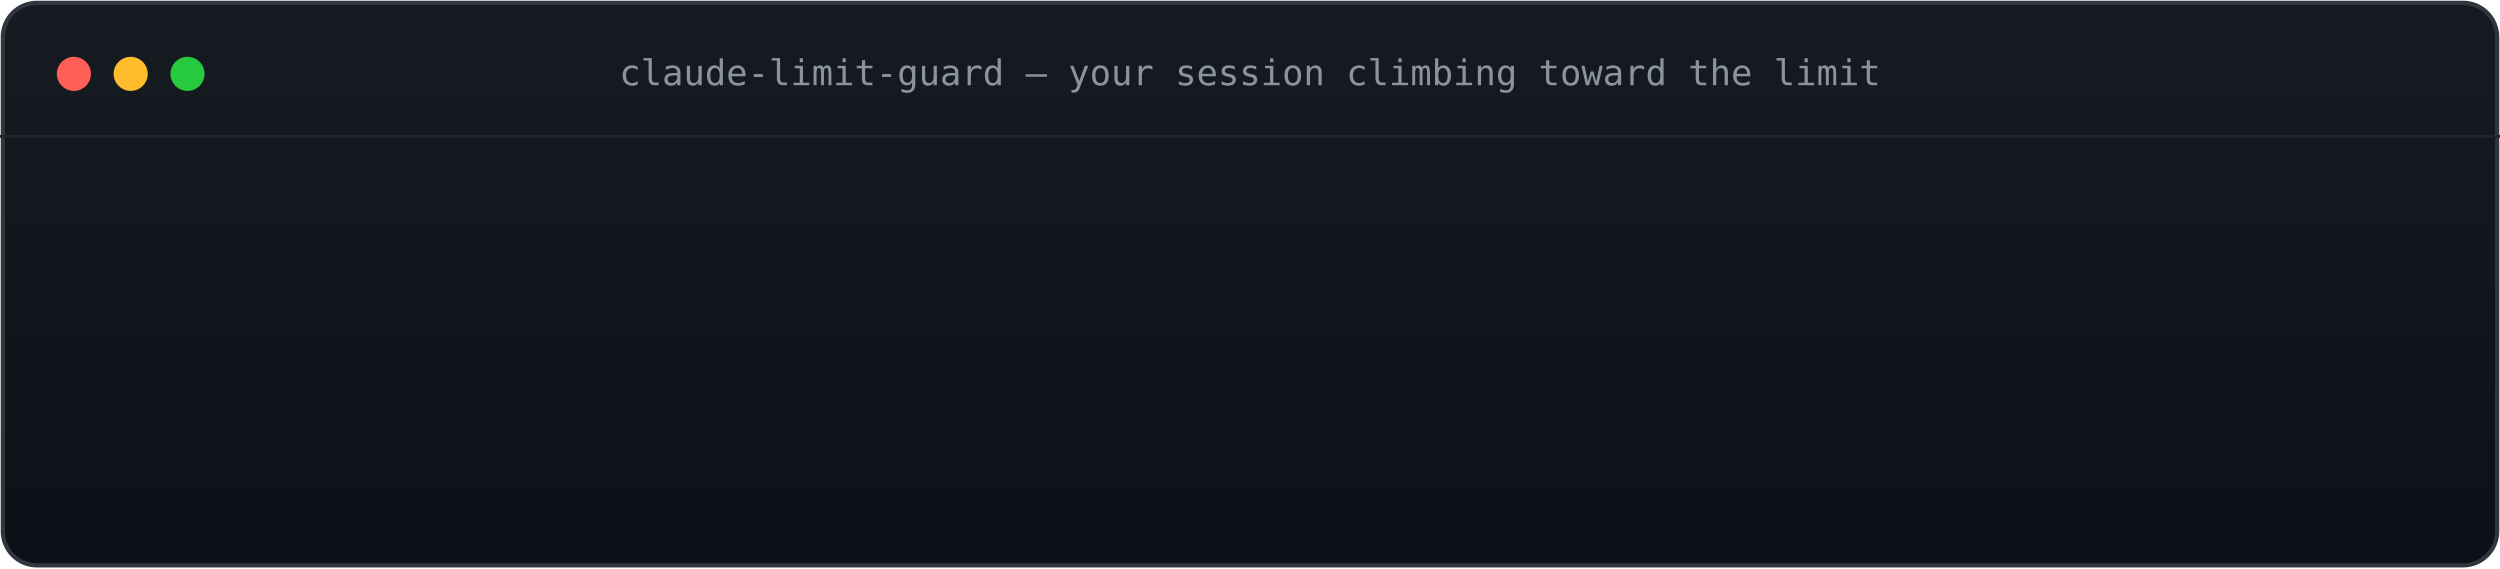
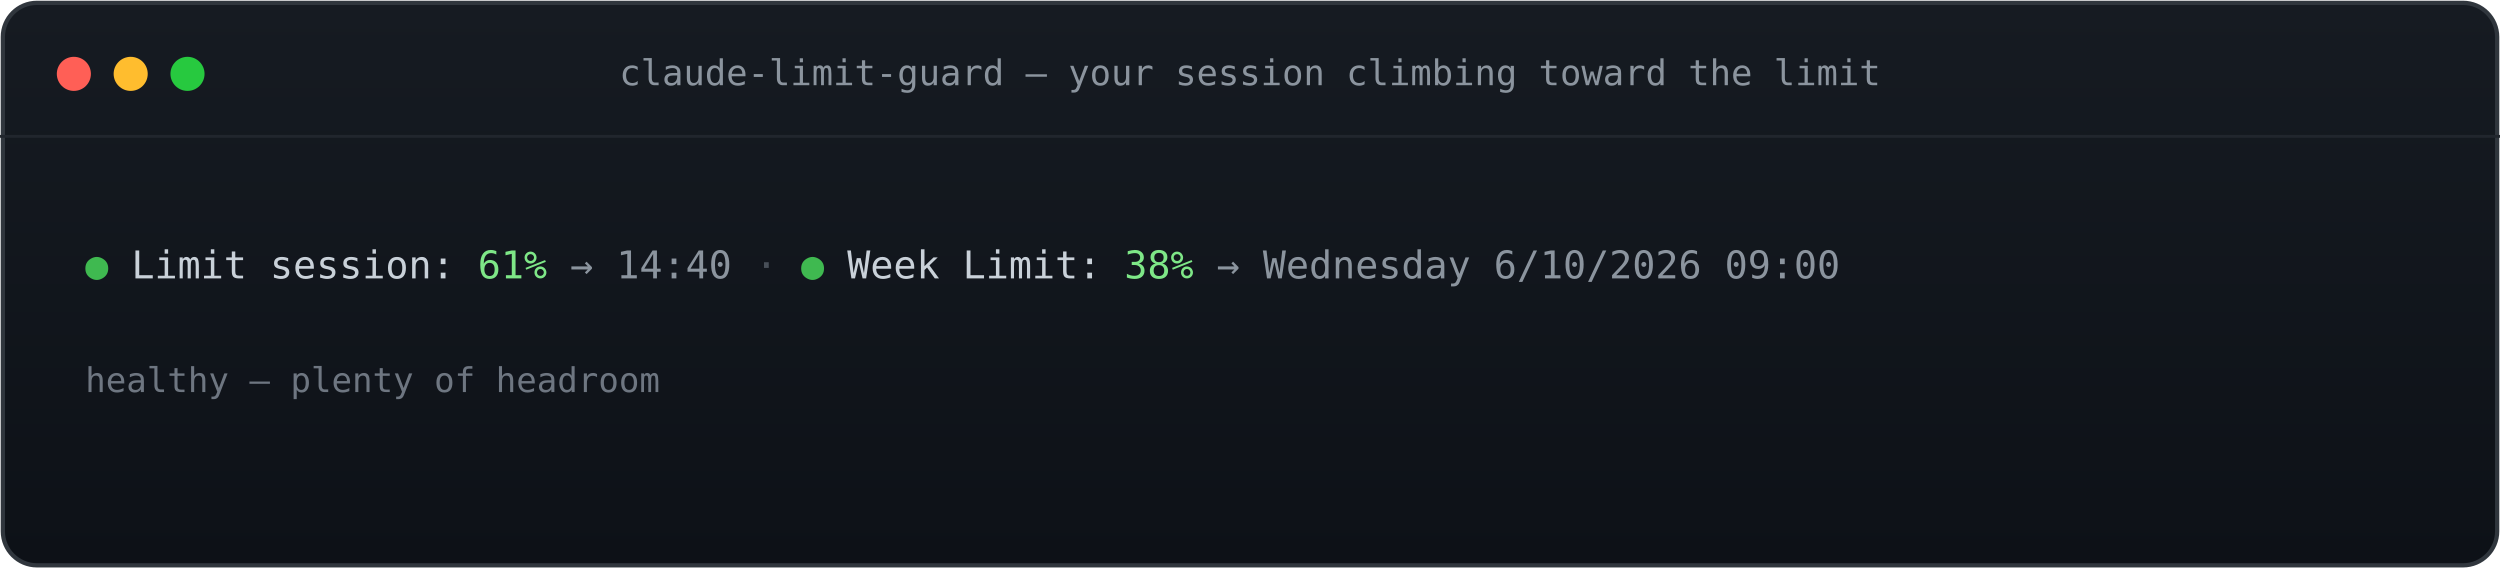
<svg xmlns="http://www.w3.org/2000/svg" width="880" height="200" viewBox="0 0 880 200" font-family="ui-monospace, SFMono-Regular, Menlo, Consolas, 'DejaVu Sans Mono', monospace">
  <defs>
    <linearGradient id="bg" x1="0" y1="0" x2="0" y2="1">
      <stop offset="0" stop-color="#161b22" />
      <stop offset="1" stop-color="#0d1117" />
    </linearGradient>
  </defs>
  <rect x="1" y="1" width="878" height="198" rx="12" fill="url(#bg)" stroke="#30363d" stroke-width="1.5" />
  <circle cx="26" cy="26" r="6" fill="#ff5f56" />
  <circle cx="46" cy="26" r="6" fill="#ffbd2e" />
  <circle cx="66" cy="26" r="6" fill="#27c93f" />
  <text x="440" y="30" text-anchor="middle" font-size="12.5" fill="#8b949e">claude-limit-guard — your session climbing toward the limit</text>
  <line x1="0" y1="48" x2="880" y2="48" stroke="#21262d" stroke-width="1" />
-   <g opacity="0">
+   <g opacity="1">
    <animate attributeName="opacity" dur="9s" repeatCount="indefinite" values="1;1;0;0;0;0;0;1" keyTimes="0;0.28;0.33;0.62;0.66;0.95;0.98;1" />
    <text x="30" y="98" font-size="13.5" fill="#c9d1d9">
      <tspan fill="#3fb950">●</tspan> Limit session: <tspan fill="#7ee787">61%</tspan>
      <tspan fill="#8b949e">→ 14:40</tspan>
      <tspan fill="#484f58">·</tspan>
      <tspan fill="#3fb950">●</tspan> Week Limit: <tspan fill="#7ee787">38%</tspan>
      <tspan fill="#8b949e">→ Wednesday 6/10/2026 09:00</tspan>
    </text>
    <text x="30" y="138" font-size="12" fill="#6e7681">healthy — plenty of headroom</text>
  </g>
  <g opacity="0">
    <animate attributeName="opacity" dur="9s" repeatCount="indefinite" values="0;0;1;1;0;0;0;0" keyTimes="0;0.31;0.36;0.60;0.64;0.95;0.98;1" />
    <text x="30" y="98" font-size="13.5" fill="#c9d1d9">
      <tspan fill="#d29922">●</tspan> Limit session: <tspan fill="#e3b341">84%</tspan>
      <tspan fill="#8b949e">→ 14:40</tspan>
      <tspan fill="#484f58">·</tspan>
      <tspan fill="#3fb950">●</tspan> Week Limit: <tspan fill="#7ee787">41%</tspan>
      <tspan fill="#8b949e">→ Wednesday 6/10/2026 09:00</tspan>
    </text>
    <text x="30" y="138" font-size="12" fill="#e3b341">≥ 80% — status line turns amber</text>
  </g>
  <g opacity="0">
    <animate attributeName="opacity" dur="9s" repeatCount="indefinite" values="0;0;0;0;1;1;0;0" keyTimes="0;0.31;0.36;0.64;0.69;0.95;0.98;1" />
    <text x="30" y="86" font-size="13.5" fill="#c9d1d9">
      <tspan fill="#f85149">●</tspan> Limit session: <tspan fill="#ff7b72">96%</tspan>
      <tspan fill="#8b949e">→ 14:40</tspan>
      <tspan fill="#484f58">·</tspan>
      <tspan fill="#3fb950">●</tspan> Week Limit: <tspan fill="#7ee787">44%</tspan>
      <tspan fill="#8b949e">→ Wednesday 6/10/2026 09:00</tspan>
    </text>
    <text x="30" y="120" font-size="13" fill="#f85149">⛔ Threshold hit — guard saved a handoff to <tspan fill="#ffa657">RESUME.md</tspan>
    </text>
    <text x="30" y="150" font-size="12" fill="#6e7681">safe to stop — Claude offers to resume after the reset</text>
  </g>
</svg>
